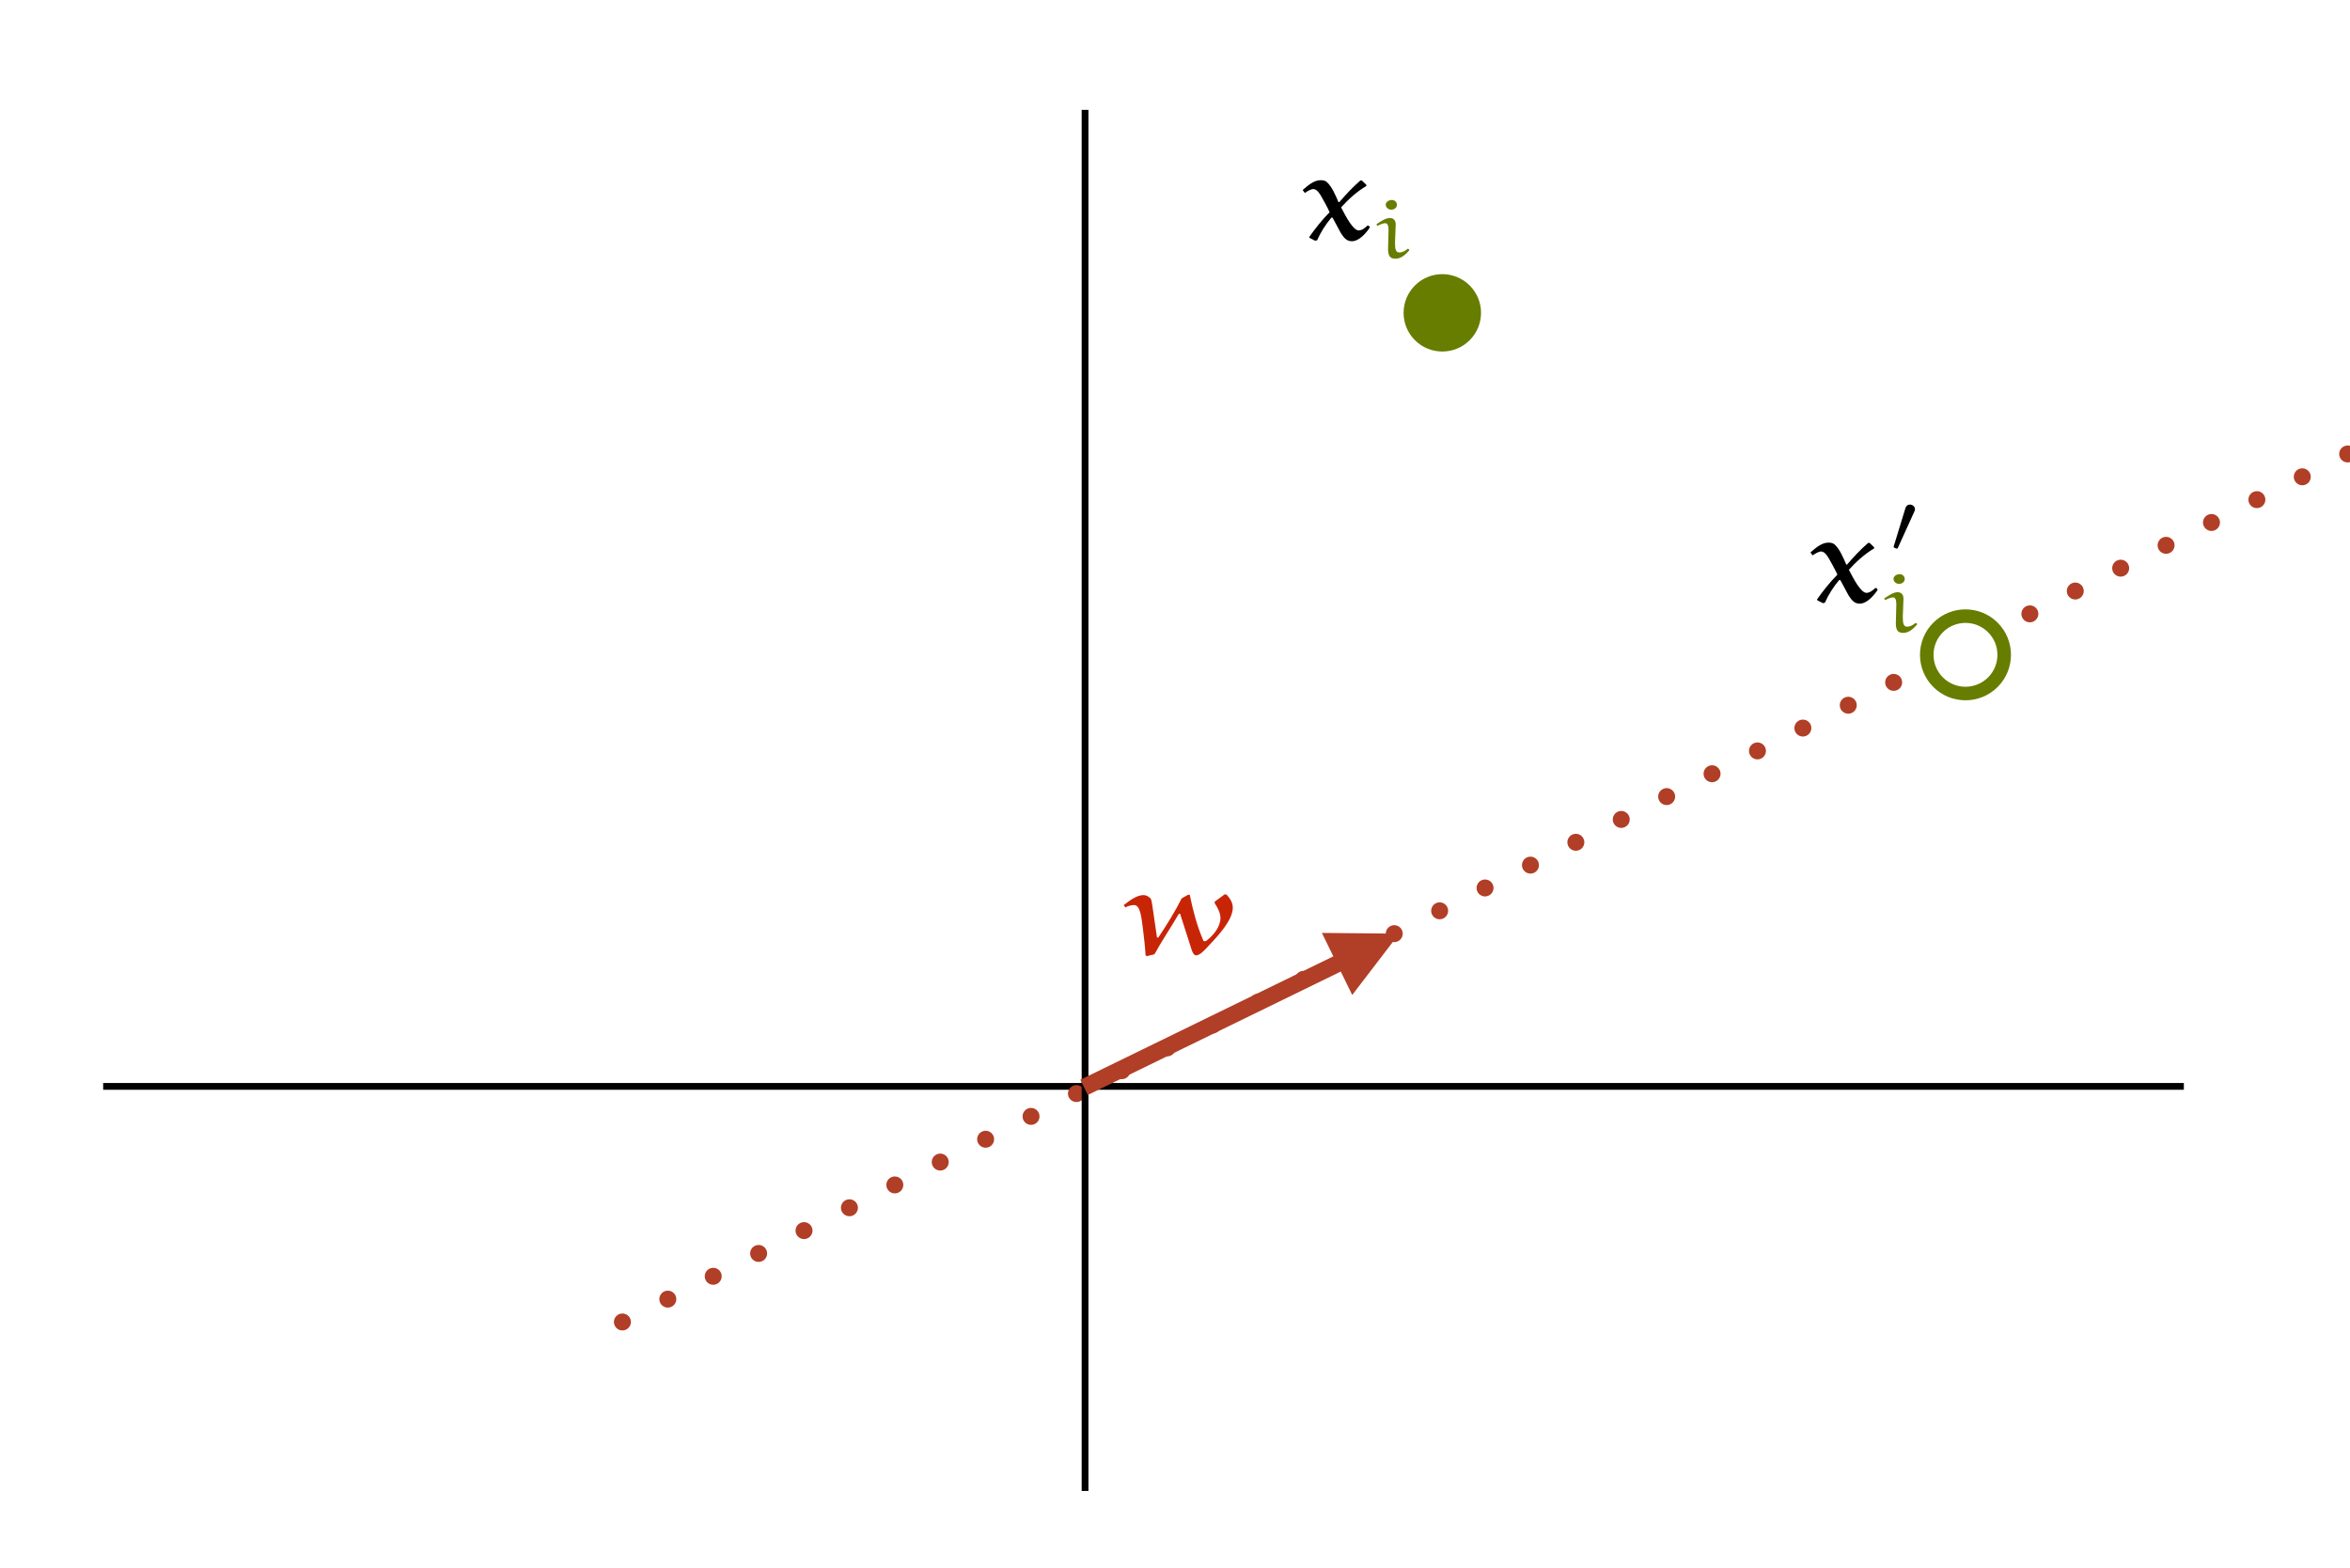
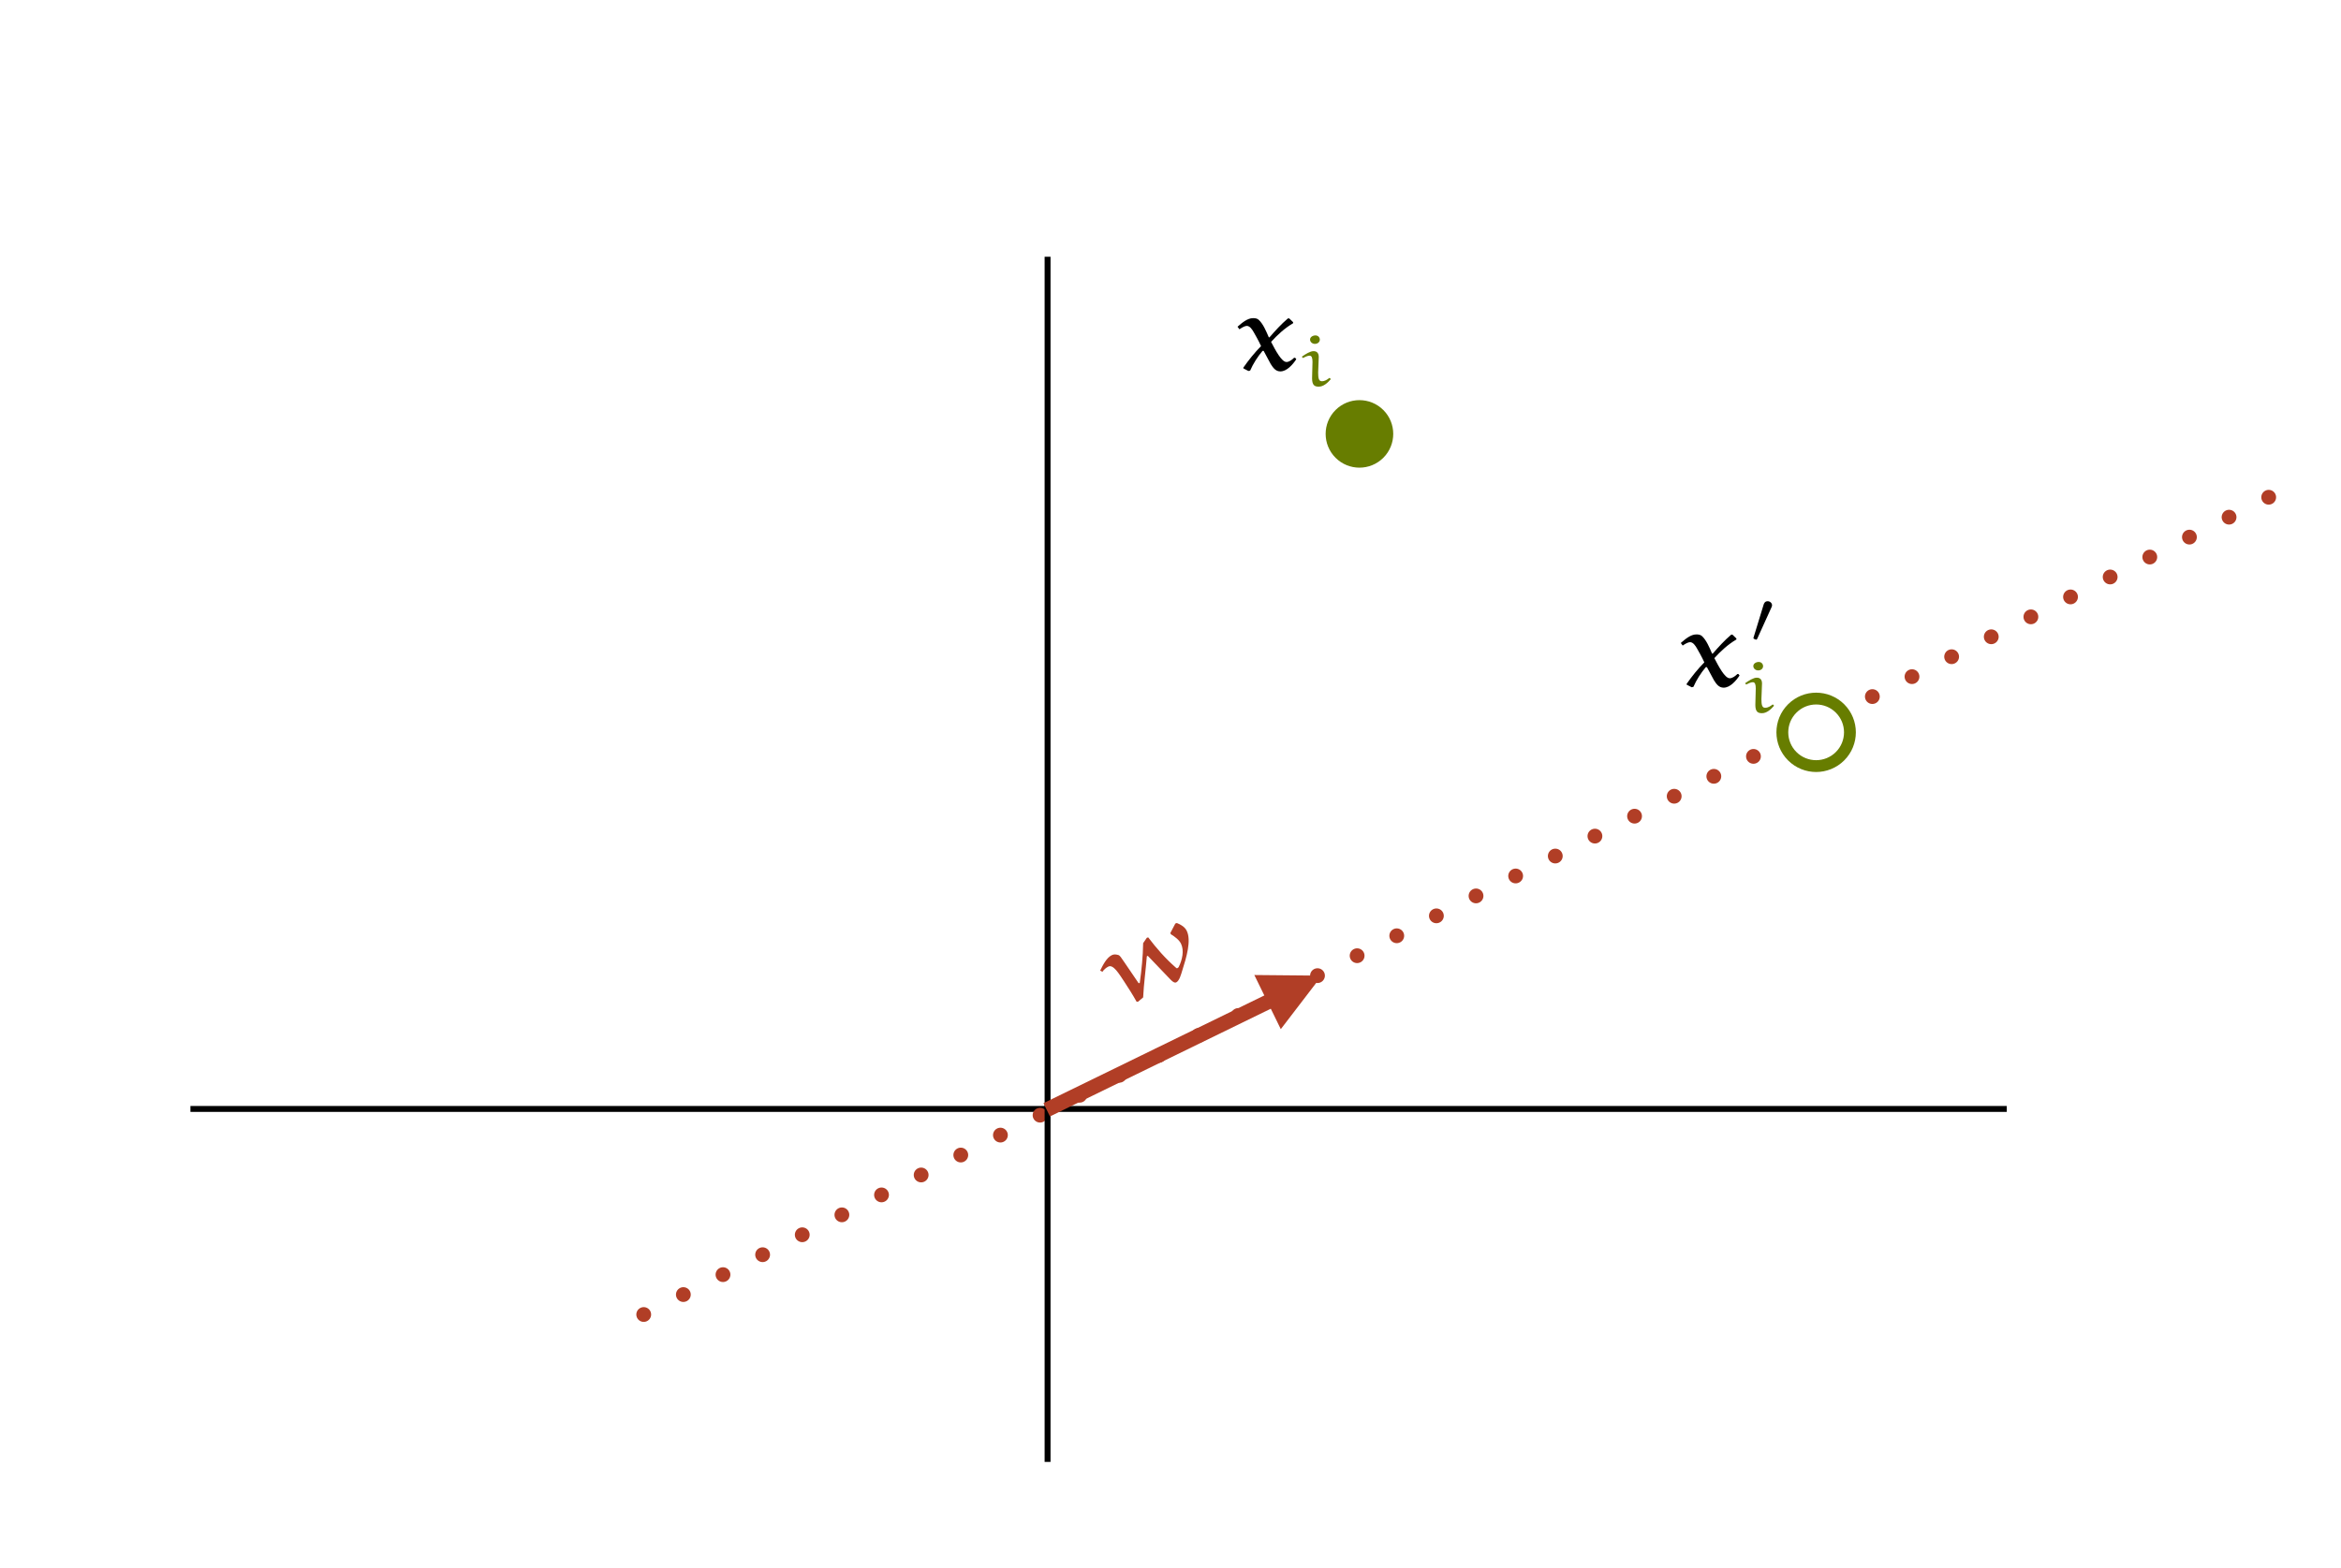
- <svg xmlns="http://www.w3.org/2000/svg" xmlns:xlink="http://www.w3.org/1999/xlink" width="537.88pt" height="358.709pt" viewBox="0 0 537.88 358.709" version="1.1">
+ <svg xmlns="http://www.w3.org/2000/svg" xmlns:xlink="http://www.w3.org/1999/xlink" width="613.804pt" height="411.008pt" viewBox="0 0 613.804 411.008" version="1.1">
  <defs>
    <g>
      <symbol overflow="visible" id="glyph0-0">
        <path style="stroke:none;" d="" />
      </symbol>
      <symbol overflow="visible" id="glyph0-1">
        <path style="stroke:none;" d="M 12.906 -13.578 L 12.578 -13.578 C 10.797 -12.062 9.234 -10.328 7.734 -8.609 L 7.562 -8.609 C 6.875 -10.203 6.062 -12.172 4.891 -13.219 C 4.484 -13.578 3.953 -13.641 3.422 -13.641 C 1.953 -13.641 0.5 -12.391 -0.641 -11.391 L -0.141 -10.719 C 0.422 -11.109 1.25 -11.609 1.781 -11.609 C 2.594 -11.609 3.203 -10.672 3.609 -9.953 C 3.891 -9.469 4.922 -7.672 5.531 -6.312 C 3.812 -4.578 2.25 -2.609 0.891 -0.672 L 0.891 -0.469 L 2.219 0.219 L 2.672 0.109 C 3.469 -1.719 4.609 -3.5 5.922 -5.062 L 6.203 -5.062 L 8.062 -1.609 C 8.672 -0.672 9.312 0.328 10.594 0.328 C 12.297 0.328 13.828 -1.469 14.766 -2.859 L 14.469 -3.25 L 14.188 -3.25 C 13.656 -2.719 12.906 -2.141 12.188 -2.141 C 10.906 -2.141 9.266 -5.281 8.156 -7.422 C 9.797 -9.219 11.703 -11 13.938 -12.312 L 13.938 -12.578 Z M 12.906 -13.578 " />
      </symbol>
      <symbol overflow="visible" id="glyph1-0">
        <path style="stroke:none;" d="" />
      </symbol>
      <symbol overflow="visible" id="glyph1-1">
        <path style="stroke:none;" d="M 5.359 -7.625 C 5.359 -8.641 4.875 -9.156 3.984 -9.156 C 3.109 -9.156 1.922 -8.406 0.922 -7.703 L 1.203 -7.359 C 1.734 -7.641 2.469 -7.969 2.953 -7.969 C 3.547 -7.969 3.719 -7.328 3.719 -6.328 L 3.609 -2.016 C 3.609 -0.109 4.375 0.156 5.375 0.156 C 6.594 0.156 7.703 -0.859 8.453 -1.734 L 8.453 -1.938 L 8.156 -2.141 C 7.547 -1.672 6.969 -1.266 6.156 -1.266 C 5.359 -1.266 5.203 -2.094 5.203 -3.547 Z M 5.641 -12.156 C 5.641 -12.734 5.219 -13.281 4.484 -13.281 C 3.812 -13.281 3.078 -12.859 3.078 -12.203 C 3.078 -11.578 3.656 -11.062 4.344 -11.062 C 5.047 -11.062 5.625 -11.516 5.641 -12.156 Z M 5.641 -12.156 " />
      </symbol>
      <symbol overflow="visible" id="glyph2-0">
        <path style="stroke:none;" d="" />
      </symbol>
      <symbol overflow="visible" id="glyph2-1">
        <path style="stroke:none;" d="M 5.641 -9.188 C 5.797 -9.516 5.828 -9.672 5.828 -9.797 C 5.828 -10.406 5.281 -10.875 4.672 -10.875 C 3.938 -10.875 3.703 -10.266 3.609 -9.953 L 1.031 -1.531 C 1.016 -1.5 0.938 -1.25 0.938 -1.219 C 0.938 -0.984 1.531 -0.797 1.688 -0.797 C 1.828 -0.797 1.844 -0.844 1.984 -1.125 Z M 5.641 -9.188 " />
      </symbol>
      <symbol overflow="visible" id="glyph3-0">
        <path style="stroke:none;" d="" />
      </symbol>
      <symbol overflow="visible" id="glyph3-1">
-         <path style="stroke:none;" d="M 6.422 -10.609 C 6.203 -12 6.172 -12.609 5.844 -12.922 C 5.391 -13.312 4.953 -13.609 4.312 -13.609 C 2.75 -13.609 1.062 -12.312 -0.219 -11.312 L 0.172 -10.781 C 0.719 -11.109 1.5 -11.328 2.172 -11.328 C 3.594 -11.328 3.859 -8.391 4.172 -5.922 C 4.422 -3.891 4.672 -1.859 4.781 0.188 L 5.094 0.359 L 6.812 -0.062 C 8.531 -3.188 10.594 -6.219 12.406 -9.328 L 12.688 -9.328 L 15.297 -1.188 C 15.469 -0.672 15.766 0.188 16.359 0.188 C 17.266 0.188 18.438 -1.188 19.109 -1.891 C 21.547 -4.469 24.75 -7.922 24.75 -10.75 C 24.75 -11.859 24.109 -12.859 23.328 -13.719 L 22.891 -13.781 L 20.609 -12.109 L 20.609 -11.75 C 21.25 -10.781 21.922 -9.5 21.922 -8.391 C 21.922 -6.359 20.359 -4.438 18.75 -3.188 C 18.609 -3.078 18.359 -3.031 18.188 -3.031 C 18.078 -3.031 18 -3.219 17.938 -3.359 C 16.516 -6.688 15.609 -10.141 14.906 -13.641 L 14.547 -13.703 L 13.047 -12.859 C 11.484 -9.75 9.625 -6.781 7.672 -3.859 L 7.391 -3.938 Z M 6.422 -10.609 " />
+         <path style="stroke:none;" d="M 1.109 -12.359 C 0.312 -13.516 0.016 -14.047 -0.422 -14.172 C -1 -14.328 -1.531 -14.422 -2.109 -14.141 C -3.516 -13.453 -4.453 -11.531 -5.172 -10.078 L -4.578 -9.766 C -4.234 -10.312 -3.625 -10.844 -3.016 -11.141 C -1.734 -11.766 -0.219 -9.234 1.156 -7.156 C 2.266 -5.438 3.391 -3.719 4.375 -1.922 L 4.734 -1.906 L 6.094 -3.047 C 6.266 -6.609 6.781 -10.234 7.062 -13.828 L 7.312 -13.953 L 13.234 -7.766 C 13.609 -7.391 14.25 -6.734 14.781 -7 C 15.594 -7.391 16.062 -9.141 16.344 -10.078 C 17.422 -13.453 18.781 -17.969 17.531 -20.5 C 17.047 -21.516 16.031 -22.125 14.938 -22.562 L 14.531 -22.422 L 13.219 -19.922 L 13.375 -19.609 C 14.375 -19 15.531 -18.141 16.016 -17.156 C 16.906 -15.328 16.344 -12.922 15.453 -11.094 C 15.391 -10.922 15.172 -10.766 15.016 -10.688 C 14.922 -10.641 14.781 -10.781 14.656 -10.875 C 11.906 -13.266 9.578 -15.953 7.422 -18.797 L 7.062 -18.688 L 6.094 -17.281 C 6.047 -13.797 5.688 -10.312 5.203 -6.828 L 4.906 -6.781 Z M 1.109 -12.359 " />
      </symbol>
    </g>
    <clipPath id="clip1">
-       <path d="M 0 0 L 537.879 0 L 537.879 358.707 L 0 358.707 Z M 0 0 " />
+       <path d="M 440.133 166 L 457 166 L 457 181 L 440.133 181 Z M 440.133 166 " />
    </clipPath>
    <clipPath id="clip2">
-       <path d="M 130 84 L 537.879 84 L 537.879 310 L 130 310 Z M 130 84 " />
+       <path d="M 459 157.371 L 465 157.371 L 465 168 L 459 168 Z M 459 157.371 " />
    </clipPath>
    <clipPath id="clip3">
-       <path d="M 315 45 L 323 45 L 323 59.957 L 315 59.957 Z M 315 45 " />
+       <path d="M 457 173 L 465.719 173 L 465.719 187.586 L 457 187.586 Z M 457 173 " />
    </clipPath>
    <clipPath id="clip4">
-       <path d="M 433 115.172 L 439 115.172 L 439 126 L 433 126 Z M 433 115.172 " />
+       <path d="M 287 241 L 317 241 L 317 266 L 287 266 Z M 287 241 " />
    </clipPath>
    <clipPath id="clip5">
-       <path d="M 257 204.488 L 282.457 204.488 L 282.457 219 L 257 219 Z M 257 204.488 " />
+       <path d="M 293.461 265.551 L 316.461 254.344 L 310 241.113 L 287.004 252.32 Z M 293.461 265.551 " />
+     </clipPath>
+     <clipPath id="clip6">
+       <path d="M 293.461 265.551 L 316.461 254.344 L 310 241.113 L 287.004 252.32 Z M 293.461 265.551 " />
    </clipPath>
  </defs>
  <g id="surface1">
+     <rect x="0" y="0" width="613.804" height="411.008" style="fill:rgb(100%,100%,100%);fill-opacity:1;stroke:none;" />
+     <path style="fill:none;stroke-width:2;stroke-linecap:butt;stroke-linejoin:miter;stroke:rgb(0%,0%,0%);stroke-opacity:1;stroke-miterlimit:4;" d="M -0.002 -0.001 L 614.194 -0.001 " transform="matrix(-0.775391,0,0,-0.77474,526.1703,290.8466)" />
+     <path style="fill:none;stroke-width:5;stroke-linecap:round;stroke-linejoin:round;stroke:rgb(69.412%,24.313%,14.902%);stroke-opacity:1;stroke-dasharray:0.005,15;stroke-dashoffset:0.5;stroke-miterlimit:4;" d="M 0.002 -0 L 636.119 0.001 " transform="matrix(0.692555,-0.348416,0.348709,0.691974,158.7333,349.8171)" />
+     <path style="fill:none;stroke-width:2;stroke-linecap:butt;stroke-linejoin:miter;stroke:rgb(0%,0%,0%);stroke-opacity:1;stroke-miterlimit:4;" d="M 0 0.001 L 407.99 0.001 " transform="matrix(0,-0.77474,0.775391,0,274.671,383.4299)" />
+     <path style="fill:none;stroke-width:5;stroke-linecap:butt;stroke-linejoin:miter;stroke:rgb(69.412%,24.313%,14.902%);stroke-opacity:1;stroke-miterlimit:4;" d="M 0.001 0.002 L 83.11 -0.002 L 85.609 0.001 " transform="matrix(0.696765,-0.339934,0.340219,0.69618,274.4439,291.0735)" />
+     <path style=" stroke:none;fill-rule:nonzero;fill:rgb(69.412%,24.313%,14.902%);fill-opacity:1;" d="M 335.82 269.922 L 346.566 255.887 L 328.883 255.723 Z M 335.82 269.922 " />
+     <g style="fill:rgb(0%,0%,0%);fill-opacity:1;">
+       <use xlink:href="#glyph0-1" x="325.118" y="97.083" />
+     </g>
+     <g style="fill:rgb(40.392%,49.019%,0%);fill-opacity:1;">
+       <use xlink:href="#glyph1-1" x="340.415" y="101.253" />
+     </g>
    <g clip-path="url(#clip1)" clip-rule="nonzero">
-       <rect x="0" y="0" width="537.88" height="358.709" style="fill:rgb(100%,100%,100%);fill-opacity:1;stroke:none;" />
+       <g style="fill:rgb(0%,0%,0%);fill-opacity:1;">
+         <use xlink:href="#glyph0-1" x="441.34" y="180.032" />
+       </g>
    </g>
-     <path style="fill:none;stroke-width:2;stroke-linecap:butt;stroke-linejoin:miter;stroke:rgb(0%,0%,0%);stroke-opacity:1;stroke-miterlimit:4;" d="M 0.001 0.001 L 614.193 0.001 " transform="matrix(-0.775391,0,0,-0.77474,499.8527,248.6454)" />
    <g clip-path="url(#clip2)" clip-rule="nonzero">
-       <path style="fill:none;stroke-width:5;stroke-linecap:round;stroke-linejoin:round;stroke:rgb(69.412%,24.313%,14.902%);stroke-opacity:1;stroke-dasharray:0.005,15;stroke-dashoffset:0.5;stroke-miterlimit:4;" d="M -0.003 0.001 L 636.122 -0.001 " transform="matrix(0.692555,-0.348416,0.348709,0.691974,132.4157,307.6159)" />
-     </g>
-     <path style="fill:none;stroke-width:2;stroke-linecap:butt;stroke-linejoin:miter;stroke:rgb(0%,0%,0%);stroke-opacity:1;stroke-miterlimit:4;" d="M -0.002 -0.002 L 407.988 -0.002 " transform="matrix(0,-0.77474,0.775391,0,248.3534,341.2287)" />
-     <path style="fill:none;stroke-width:5;stroke-linecap:butt;stroke-linejoin:miter;stroke:rgb(69.412%,24.313%,14.902%);stroke-opacity:1;stroke-miterlimit:4;" d="M -0.001 -0.002 L 83.11 0.001 L 85.612 -0.001 " transform="matrix(0.696765,-0.339934,0.340219,0.69618,248.1263,248.8723)" />
-     <path style=" stroke:none;fill-rule:nonzero;fill:rgb(69.412%,24.313%,14.902%);fill-opacity:1;" d="M 309.504 227.723 L 320.25 213.688 L 302.562 213.52 Z M 309.504 227.723 " />
-     <g style="fill:rgb(0%,0%,0%);fill-opacity:1;">
-       <use xlink:href="#glyph0-1" x="298.8" y="54.882" />
+       <g style="fill:rgb(0%,0%,0%);fill-opacity:1;">
+         <use xlink:href="#glyph2-1" x="458.8" y="168.558" />
+       </g>
    </g>
    <g clip-path="url(#clip3)" clip-rule="nonzero">
      <g style="fill:rgb(40.392%,49.019%,0%);fill-opacity:1;">
-         <use xlink:href="#glyph1-1" x="314.097" y="59.052" />
+         <use xlink:href="#glyph1-1" x="456.637" y="186.896" />
      </g>
    </g>
-     <g style="fill:rgb(0%,0%,0%);fill-opacity:1;">
-       <use xlink:href="#glyph0-1" x="415.023" y="137.831" />
-     </g>
+     <path style=" stroke:none;fill-rule:nonzero;fill:rgb(40.392%,49.019%,0%);fill-opacity:1;" d="M 362.707 107.539 C 366.168 110.996 366.168 116.605 362.707 120.062 C 359.246 123.52 353.637 123.52 350.176 120.062 C 346.715 116.605 346.715 110.996 350.176 107.539 C 353.637 104.082 359.246 104.082 362.707 107.539 Z M 362.707 107.539 " />
+     <path style="fill-rule:nonzero;fill:rgb(100%,100%,100%);fill-opacity:1;stroke-width:4;stroke-linecap:butt;stroke-linejoin:miter;stroke:rgb(40.392%,49.019%,0%);stroke-opacity:1;stroke-miterlimit:4;" d="M 19.511 3.349 C 23.974 7.811 23.974 15.046 19.511 19.513 C 15.047 23.975 7.813 23.975 3.35 19.513 C -1.114 15.046 -1.114 7.811 3.35 3.349 C 7.813 -1.114 15.047 -1.114 19.511 3.349 Z M 19.511 3.349 " transform="matrix(0.775391,0,0,0.77474,467.3245,183.2182)" />
    <g clip-path="url(#clip4)" clip-rule="nonzero">
-       <g style="fill:rgb(0%,0%,0%);fill-opacity:1;">
-         <use xlink:href="#glyph2-1" x="432.483" y="126.357" />
+       <g clip-path="url(#clip5)" clip-rule="nonzero">
+         <g clip-path="url(#clip6)" clip-rule="nonzero">
+           <g style="fill:rgb(69.412%,24.313%,14.902%);fill-opacity:1;">
+             <use xlink:href="#glyph3-1" x="293.635" y="264.645" />
+           </g>
+         </g>
      </g>
    </g>
-     <g style="fill:rgb(40.392%,49.019%,0%);fill-opacity:1;">
-       <use xlink:href="#glyph1-1" x="430.319" y="144.695" />
-     </g>
-     <g clip-path="url(#clip5)" clip-rule="nonzero">
-       <g style="fill:rgb(78.432%,14.51%,2.353%);fill-opacity:1;">
-         <use xlink:href="#glyph3-1" x="257.422" y="218.47" />
-       </g>
-     </g>
-     <path style=" stroke:none;fill-rule:nonzero;fill:rgb(40.392%,49.019%,0%);fill-opacity:1;" d="M 336.391 65.34 C 339.852 68.797 339.852 74.402 336.391 77.863 C 332.93 81.32 327.316 81.32 323.855 77.863 C 320.395 74.402 320.395 68.797 323.855 65.34 C 327.316 61.879 332.93 61.879 336.391 65.34 Z M 336.391 65.34 " />
-     <path style="fill-rule:nonzero;fill:rgb(100%,100%,100%);fill-opacity:1;stroke-width:4;stroke-linecap:butt;stroke-linejoin:miter;stroke:rgb(40.392%,49.019%,0%);stroke-opacity:1;stroke-miterlimit:4;" d="M 19.513 3.346 C 23.976 7.813 23.976 15.049 19.513 19.511 C 15.049 23.978 7.81 23.978 3.346 19.511 C -1.117 15.049 -1.117 7.813 3.346 3.346 C 7.81 -1.116 15.049 -1.116 19.513 3.346 Z M 19.513 3.346 " transform="matrix(0.775391,0,0,0.77474,441.0069,141.017)" />
  </g>
</svg>
